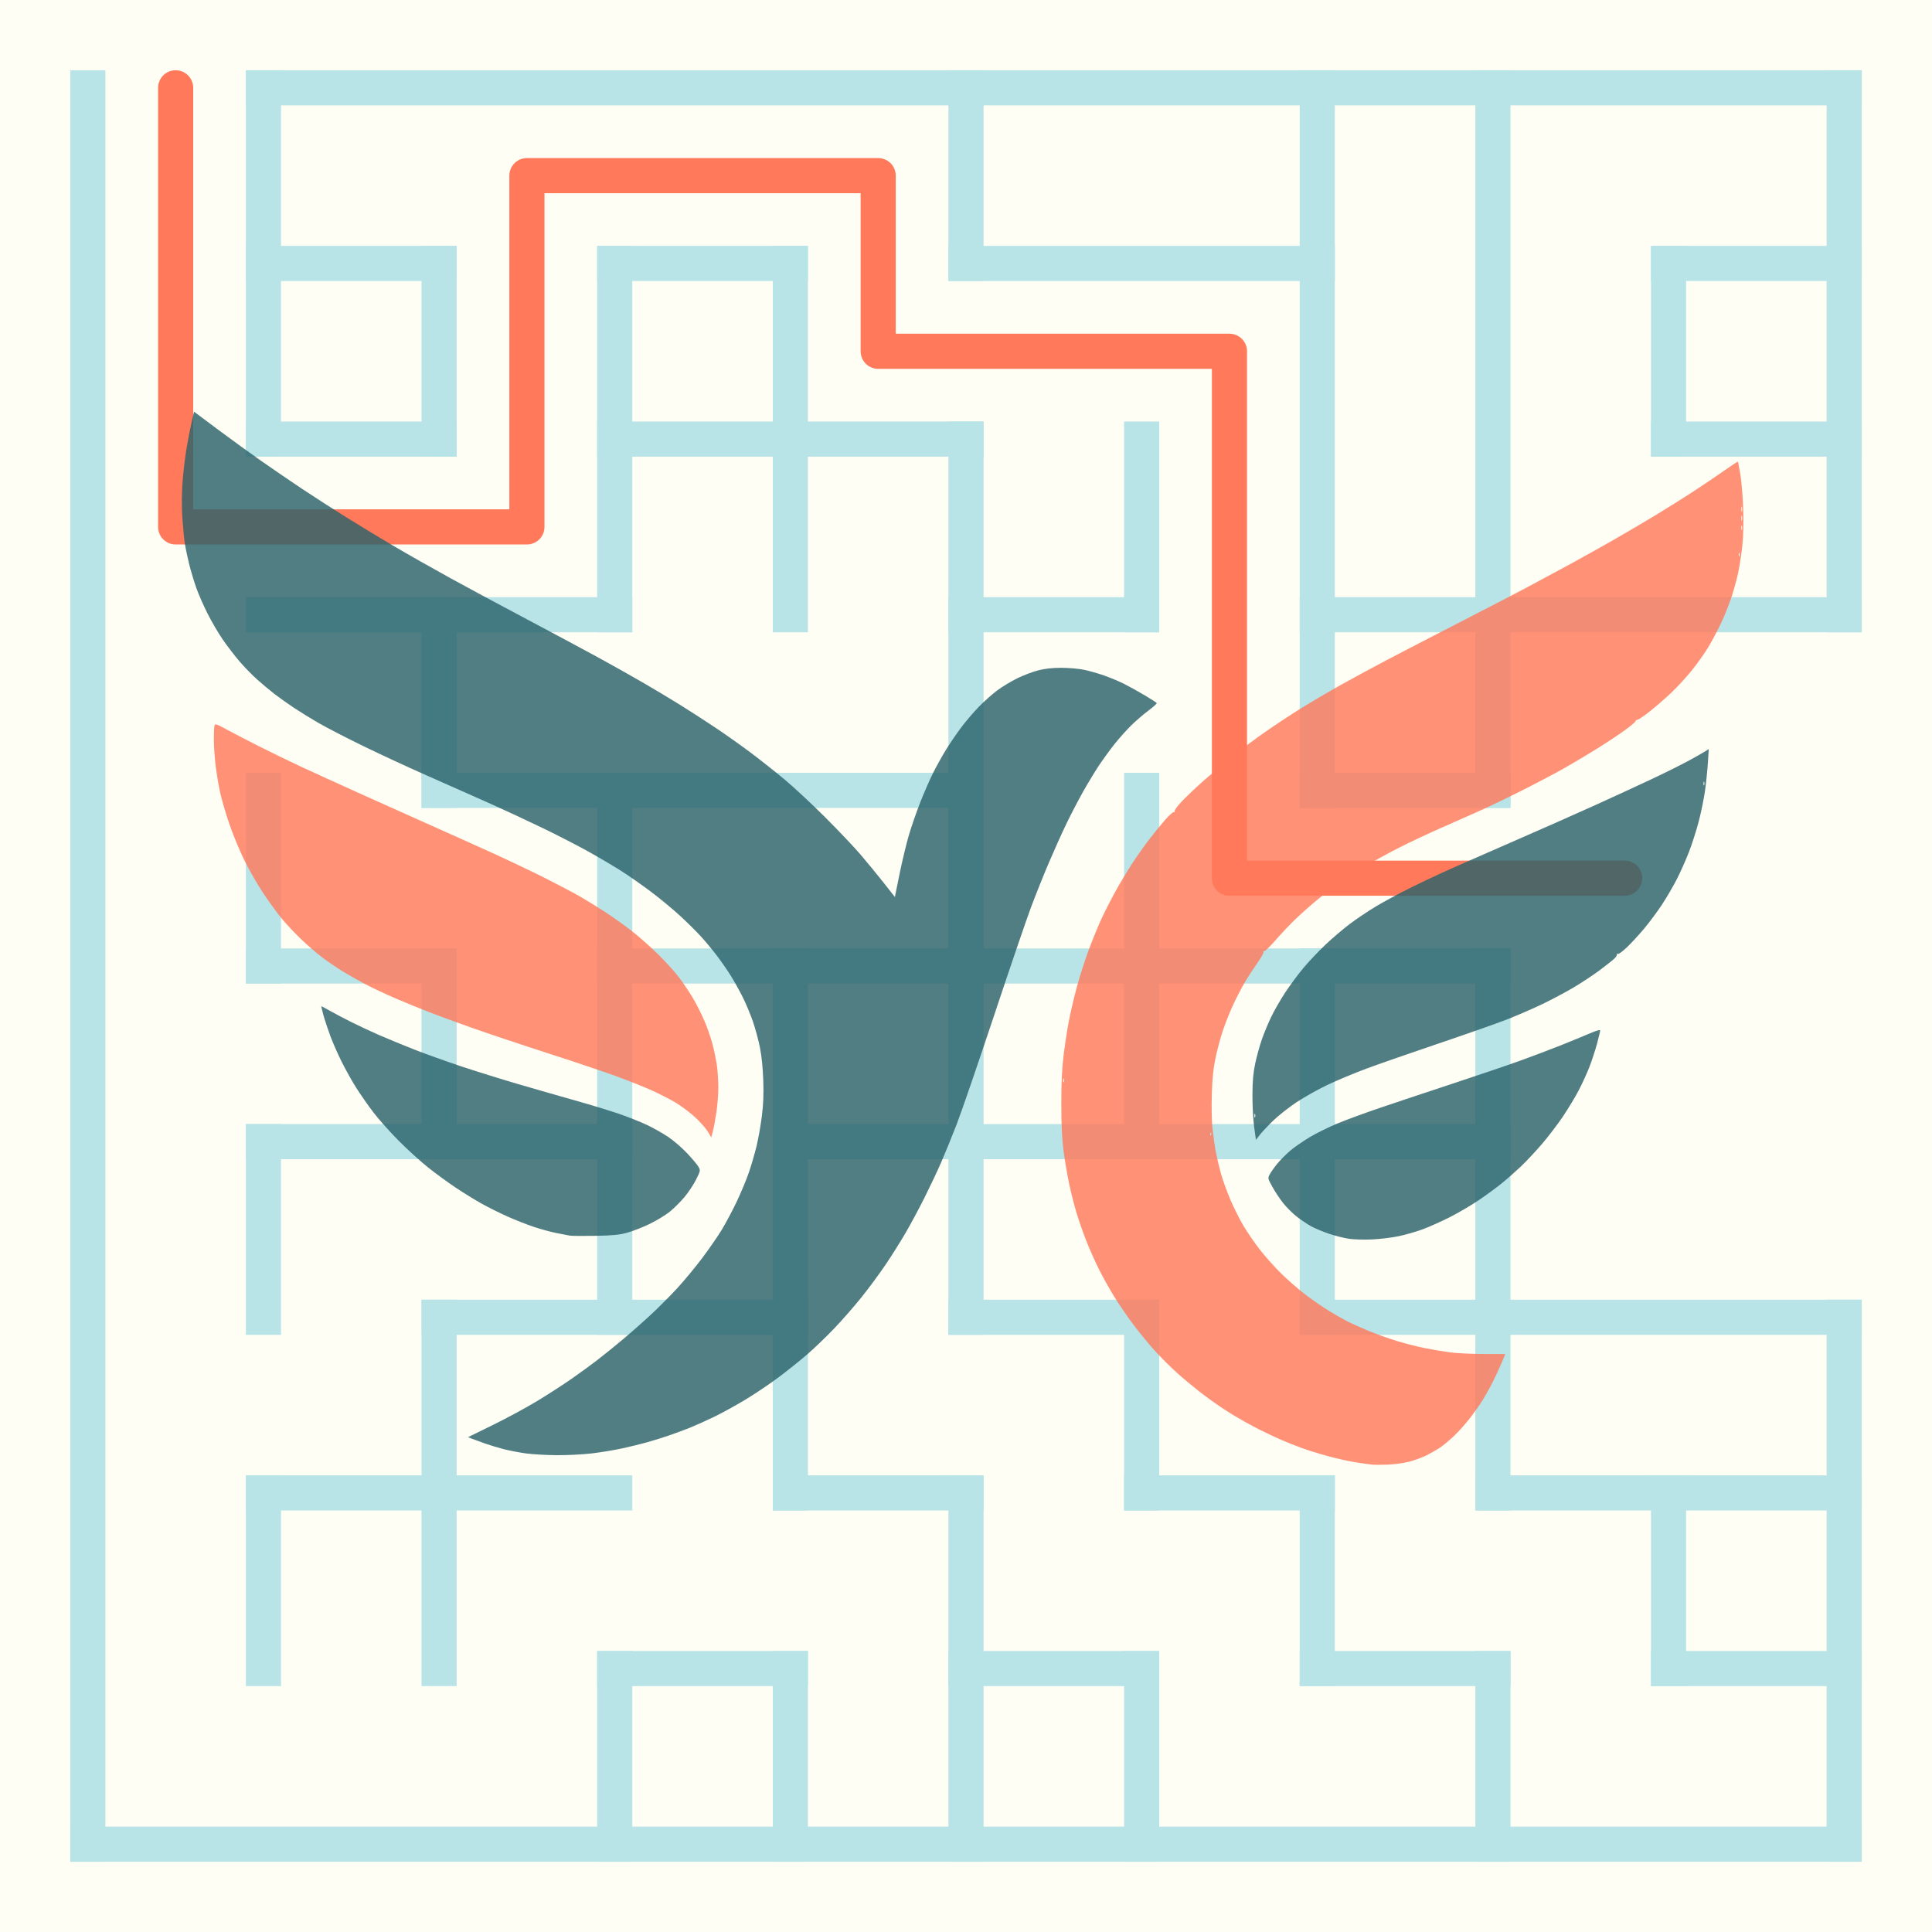
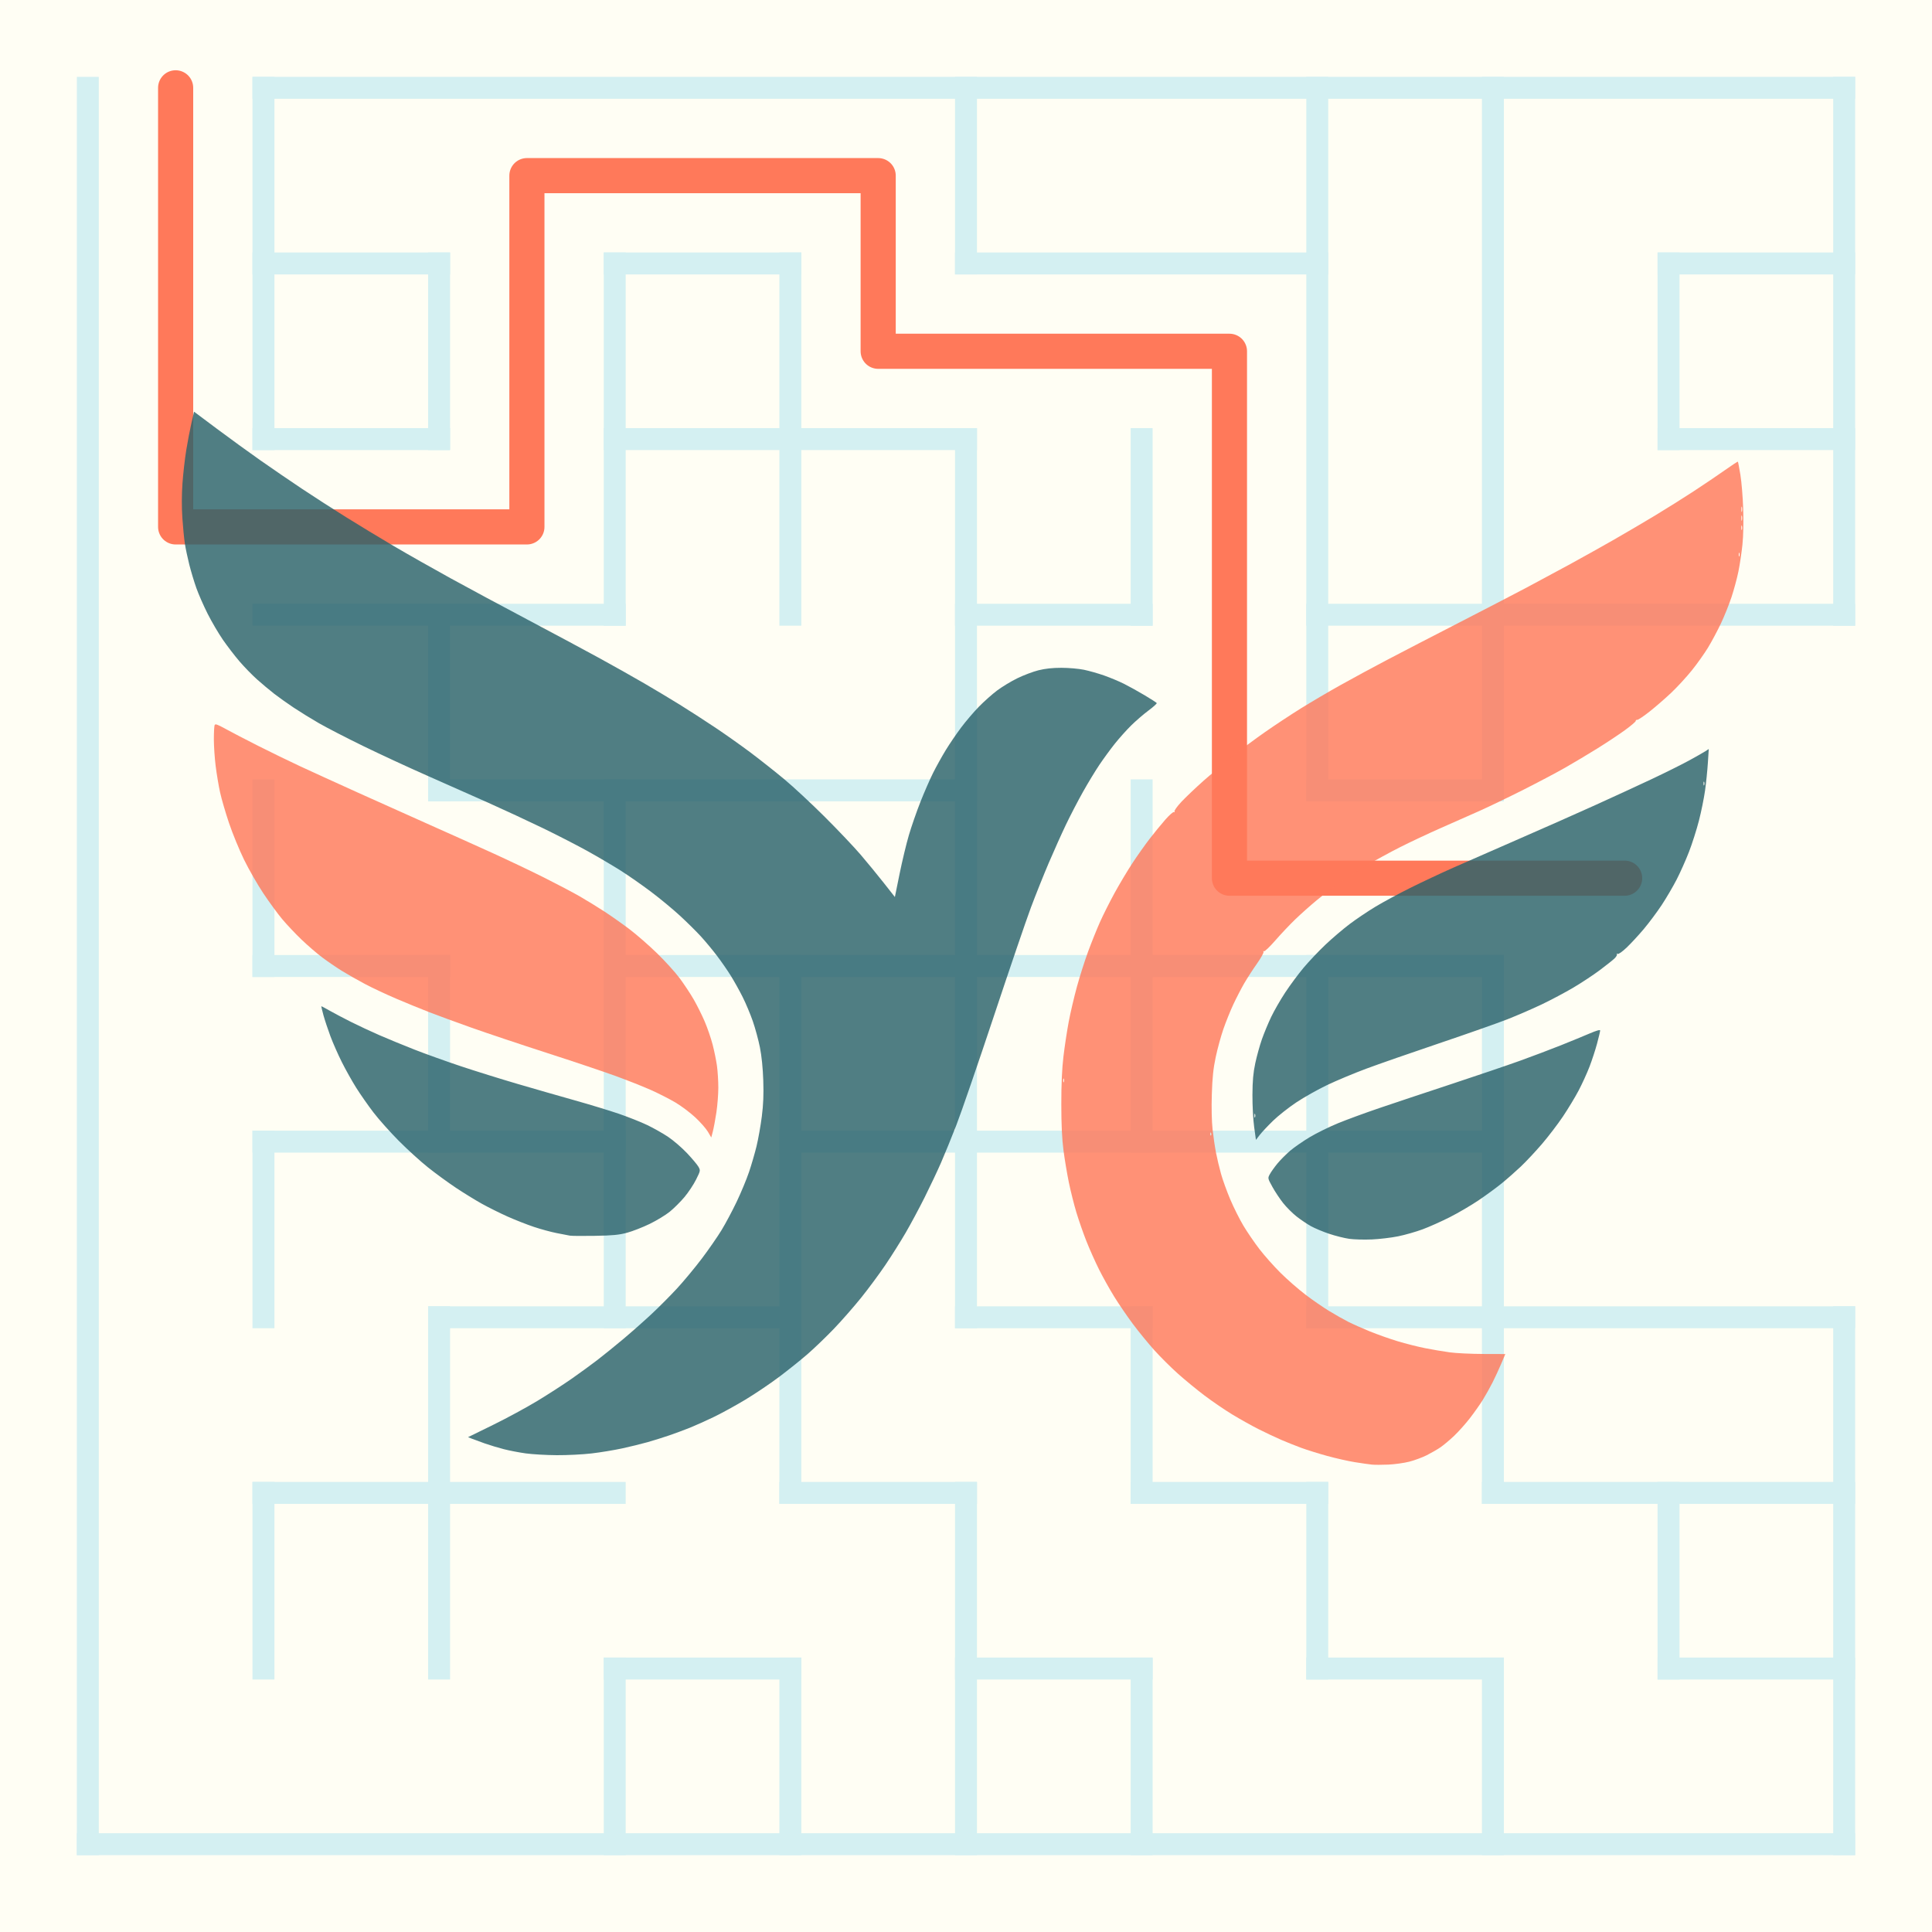
<svg xmlns="http://www.w3.org/2000/svg" width="440" height="440" viewBox="0 0 440 440">
  <rect width="440" height="440" fill="#fffef4" />
-   <g stroke="#b8e4e8" stroke-width="8" stroke-linecap="square" fill="none">
+   <g stroke="#d4f0f2" stroke-width="5" stroke-linecap="square" fill="none">
    <line x1="60" y1="20" x2="420" y2="20" />
    <line x1="20" y1="420" x2="420" y2="420" />
    <line x1="20" y1="20" x2="20" y2="420" />
    <line x1="420" y1="20" x2="420" y2="140" />
    <line x1="420" y1="300" x2="420" y2="420" />
    <line x1="60" y1="60" x2="100" y2="60" />
    <line x1="140" y1="60" x2="180" y2="60" />
    <line x1="220" y1="60" x2="300" y2="60" />
    <line x1="380" y1="60" x2="420" y2="60" />
    <line x1="60" y1="100" x2="100" y2="100" />
    <line x1="140" y1="100" x2="220" y2="100" />
    <line x1="380" y1="100" x2="420" y2="100" />
    <line x1="60" y1="140" x2="140" y2="140" />
    <line x1="220" y1="140" x2="260" y2="140" />
    <line x1="300" y1="140" x2="420" y2="140" />
    <line x1="100" y1="180" x2="220" y2="180" />
    <line x1="300" y1="180" x2="340" y2="180" />
    <line x1="60" y1="220" x2="100" y2="220" />
    <line x1="140" y1="220" x2="340" y2="220" />
    <line x1="60" y1="260" x2="140" y2="260" />
    <line x1="180" y1="260" x2="340" y2="260" />
    <line x1="100" y1="300" x2="180" y2="300" />
    <line x1="220" y1="300" x2="260" y2="300" />
    <line x1="300" y1="300" x2="420" y2="300" />
    <line x1="60" y1="340" x2="140" y2="340" />
    <line x1="180" y1="340" x2="220" y2="340" />
    <line x1="260" y1="340" x2="300" y2="340" />
    <line x1="340" y1="340" x2="420" y2="340" />
    <line x1="140" y1="380" x2="180" y2="380" />
    <line x1="220" y1="380" x2="260" y2="380" />
    <line x1="300" y1="380" x2="340" y2="380" />
    <line x1="380" y1="380" x2="420" y2="380" />
    <line x1="60" y1="20" x2="60" y2="100" />
    <line x1="60" y1="180" x2="60" y2="220" />
    <line x1="60" y1="260" x2="60" y2="300" />
    <line x1="60" y1="340" x2="60" y2="380" />
    <line x1="100" y1="60" x2="100" y2="100" />
    <line x1="100" y1="140" x2="100" y2="180" />
    <line x1="100" y1="220" x2="100" y2="260" />
    <line x1="100" y1="300" x2="100" y2="380" />
    <line x1="140" y1="60" x2="140" y2="140" />
    <line x1="140" y1="180" x2="140" y2="300" />
    <line x1="140" y1="380" x2="140" y2="420" />
    <line x1="180" y1="60" x2="180" y2="140" />
    <line x1="180" y1="220" x2="180" y2="340" />
    <line x1="180" y1="380" x2="180" y2="420" />
    <line x1="220" y1="20" x2="220" y2="60" />
    <line x1="220" y1="100" x2="220" y2="300" />
    <line x1="220" y1="340" x2="220" y2="420" />
    <line x1="260" y1="100" x2="260" y2="140" />
    <line x1="260" y1="180" x2="260" y2="260" />
    <line x1="260" y1="300" x2="260" y2="340" />
    <line x1="260" y1="380" x2="260" y2="420" />
    <line x1="300" y1="20" x2="300" y2="180" />
    <line x1="300" y1="220" x2="300" y2="300" />
    <line x1="300" y1="340" x2="300" y2="380" />
    <line x1="340" y1="20" x2="340" y2="180" />
    <line x1="340" y1="220" x2="340" y2="340" />
    <line x1="340" y1="380" x2="340" y2="420" />
    <line x1="380" y1="60" x2="380" y2="100" />
    <line x1="380" y1="340" x2="380" y2="380" />
  </g>
  <polyline points="40,20             40,40   40,80   40,120             80,120  120,120             120,80  120,40             160,40  200,40             200,80             240,80  280,80             280,120 280,160 280,200             320,200 370,200" fill="none" stroke="#ff795a" stroke-width="8" stroke-linecap="round" stroke-linejoin="round" />
  <g transform="translate(0,73.3) scale(0.2865)" opacity="0.82">
    <path fill="#2a616a" d="M418 899.49c-5.225-.718-13.1-2.231-17.5-3.363s-11.15-3.164-15-4.516-8.453-3.037-10.229-3.745l-3.228-1.288 19.728-9.667c10.851-5.316 26.802-13.953 35.446-19.192 8.645-5.24 21.02-13.242 27.5-17.784s15.608-11.203 20.283-14.802 13.743-10.937 20.15-16.306c6.408-5.37 16.533-14.309 22.5-19.864 5.968-5.556 15.277-14.908 20.689-20.782 5.41-5.875 14.249-16.531 19.64-23.681 5.39-7.15 12.407-17.275 15.59-22.5 3.185-5.225 8.583-15.35 11.997-22.5s7.815-17.725 9.78-23.5c1.966-5.775 4.693-15.13 6.06-20.79 1.368-5.66 3.243-16.226 4.166-23.48 1.22-9.59 1.538-17.422 1.163-28.709-.33-9.917-1.292-19.408-2.665-26.286-1.181-5.921-3.737-15.33-5.679-20.91-1.942-5.578-5.569-14.201-8.06-19.161s-6.704-12.525-9.363-16.812c-2.658-4.286-7.669-11.519-11.135-16.072-3.466-4.554-9.183-11.43-12.705-15.28-3.521-3.85-10.953-11.203-16.515-16.34s-15.963-13.745-23.113-19.128c-7.15-5.382-17.95-12.924-24-16.758-6.05-3.835-17.724-10.717-25.942-15.293s-24.419-12.908-36-18.516c-11.582-5.607-31.183-14.72-43.558-20.251a12701 12701 0 0 0-49-21.737c-14.575-6.424-37.3-16.951-50.5-23.393s-28.95-14.568-35-18.058-15.05-9.041-20-12.337-11.925-8.258-15.5-11.026-9.722-7.914-13.659-11.435-10.237-9.993-14-14.382-9.69-12.112-13.174-17.163c-3.483-5.05-8.944-14.361-12.136-20.69s-7.235-15.555-8.984-20.5c-1.75-4.946-4.257-13.268-5.571-18.493s-2.888-12.65-3.495-16.5-1.516-13.075-2.019-20.5c-.575-8.504-.548-18.68.074-27.5.543-7.7 1.892-19.584 2.998-26.41 1.106-6.825 2.956-16.522 4.11-21.55l2.1-9.14 18.135 13.562c9.974 7.46 25.556 18.769 34.628 25.132s23.918 16.519 32.993 22.567 24.825 16.188 35 22.534 27.348 16.748 38.162 23.116 31.063 17.845 45 25.505c13.936 7.66 41.313 22.379 60.838 32.708s44.95 23.945 56.5 30.258c11.55 6.314 27.969 15.54 36.487 20.505 8.517 4.964 21.338 12.652 28.49 17.084 7.153 4.432 19.76 12.574 28.017 18.094s21.086 14.604 28.51 20.189c7.422 5.585 19.346 15.02 26.496 20.968s21.589 19.378 32.087 29.846c10.497 10.468 23.327 23.991 28.51 30.052 5.185 6.06 13.438 16.117 18.343 22.346l8.916 11.327 3.726-18.347c2.05-10.09 5.381-23.971 7.404-30.846s6.168-18.8 9.214-26.5 7.57-18.05 10.054-23 6.981-13.048 9.995-17.995 8.564-13.1 12.335-18.117 10.133-12.464 14.136-16.548c4.004-4.085 10.43-9.805 14.28-12.712s11.05-7.28 16-9.717 12.56-5.326 16.91-6.42c5.37-1.352 11.244-1.991 18.292-1.991 5.71 0 13.776.701 17.924 1.558 4.149.857 11.442 2.933 16.208 4.615 4.766 1.681 11.816 4.635 15.666 6.564 3.85 1.928 11.175 5.99 16.277 9.024 5.103 3.035 9.482 5.85 9.732 6.254.25.405-2.723 3.1-6.607 5.988s-10.083 8.232-13.774 11.874c-3.692 3.643-9.559 10.207-13.039 14.588s-8.972 11.9-12.205 16.708c-3.234 4.809-9.11 14.5-13.057 21.535s-10.005 18.7-13.462 25.92-9.62 20.945-13.7 30.5c-4.078 9.554-10.446 25.472-14.152 35.372s-16.983 48.825-29.507 86.5c-12.523 37.675-25.92 76.6-29.77 86.5-3.852 9.9-9.362 23.4-12.246 30s-8.733 18.975-12.998 27.5-11.023 21.125-15.016 28-11.212 18.35-16.04 25.5c-4.83 7.15-13.479 18.85-19.221 26s-15.446 18.234-21.562 24.632-15.562 15.498-20.988 20.224-15.763 13.016-22.97 18.423c-7.208 5.408-19.313 13.56-26.9 18.118s-18.78 10.693-24.873 13.636c-6.092 2.943-14.642 6.78-19 8.528-4.357 1.747-11.747 4.49-16.422 6.096s-12.452 4.038-17.282 5.406-13.968 3.607-20.306 4.977-17.234 3.16-24.212 3.976-19.44 1.438-27.694 1.381-19.281-.69-24.506-1.408m654.618-170.559c-3.786-.523-10.986-2.322-16-3.997-5.015-1.675-11.593-4.434-14.618-6.13-3.025-1.697-8.125-5.143-11.333-7.658s-7.994-7.289-10.634-10.61-6.5-9.13-8.577-12.91c-3.769-6.861-3.773-6.882-2.039-10.102.956-1.775 3.646-5.553 5.978-8.396s6.91-7.447 10.173-10.231c3.262-2.785 10.337-7.684 15.722-10.887s15.392-8.128 22.239-10.943c6.847-2.816 21.566-8.222 32.71-12.015s36.911-12.383 57.261-19.09c20.35-6.706 45.1-15.115 55-18.685s24.525-9.104 32.5-12.297 18.213-7.402 22.75-9.355c5.173-2.225 8.25-3.097 8.248-2.337 0 .667-1.113 5.356-2.47 10.422-1.358 5.065-4.082 13.39-6.054 18.5s-5.834 13.565-8.581 18.79c-2.748 5.225-8.375 14.537-12.506 20.692-4.132 6.156-11.695 16.056-16.809 22-5.113 5.945-12.625 13.958-16.692 17.808s-10.852 9.818-15.076 13.261c-4.225 3.444-12.547 9.544-18.495 13.556s-16.215 10.03-22.815 13.375-16.295 7.68-21.543 9.634c-5.25 1.953-14.024 4.465-19.5 5.58s-14.907 2.242-20.957 2.503c-6.05.26-14.097.045-17.882-.478 M453 726.38c-1.375-.257-6.1-1.17-10.5-2.027s-12.5-3.058-18-4.891-14.95-5.545-21-8.247-15.263-7.287-20.473-10.187-14.496-8.618-20.637-12.707-16.053-11.325-22.028-16.079-16.487-14.304-23.362-21.224-15.95-17.096-20.167-22.615-10.354-14.3-13.639-19.513c-3.284-5.213-8.44-14.409-11.456-20.434s-7.09-15.25-9.051-20.501c-1.962-5.25-4.465-12.788-5.563-16.75S255.28 544 255.468 544s3.196 1.621 6.686 3.602c3.49 1.982 11.071 5.975 16.846 8.875s15.9 7.63 22.5 10.51c6.6 2.882 19.2 8.066 28 11.52s25.45 9.426 37 13.27c11.55 3.845 31.8 10.154 45 14.021s33.675 9.75 45.5 13.071c11.825 3.323 27.575 8.122 35 10.665s17.57 6.577 22.543 8.963c4.974 2.386 12.433 6.605 16.574 9.375s10.873 8.569 14.957 12.885c4.084 4.317 8.19 9.204 9.123 10.86 1.668 2.961 1.636 3.137-1.875 10.194-1.965 3.95-6.12 10.213-9.232 13.92-3.113 3.705-8.344 8.917-11.625 11.58-3.28 2.663-10.465 7.036-15.965 9.718-5.5 2.681-13.6 5.848-18 7.037-6.447 1.742-11.398 2.222-25.5 2.471-9.625.17-18.625.1-20-.158m543.93-86.493c-.787-5.712-1.392-17.136-1.345-25.386.065-11.341.615-17.485 2.257-25.188 1.194-5.604 3.562-14.154 5.262-19 1.7-4.847 5.027-12.862 7.391-17.812 2.365-4.95 7.415-13.725 11.221-19.5s10.372-14.613 14.59-19.641c4.22-5.028 12.049-13.284 17.4-18.348s14.036-12.453 19.302-16.42c5.265-3.966 14.505-10.172 20.533-13.791 6.027-3.62 18.307-10.25 27.288-14.736 8.98-4.485 24.506-11.782 34.5-16.215s33.471-14.72 52.171-22.859 45.925-20.198 60.5-26.798 35.05-16.037 45.5-20.972 23.627-11.503 29.283-14.595 11.466-6.397 12.912-7.344l2.628-1.723-.705 10.971c-.388 6.034-1.393 15.916-2.234 21.96s-3.032 16.845-4.87 24c-1.837 7.156-5.396 18.319-7.907 24.806-2.51 6.487-6.914 16.367-9.784 21.955s-8.199 14.68-11.84 20.205-10.024 14.095-14.184 19.045-10.313 11.616-13.674 14.814c-3.626 3.45-6.582 5.521-7.272 5.095-.66-.407-.894-.285-.543.283.34.551-.603 2.139-2.096 3.529s-6.764 5.558-11.714 9.263-14.273 9.86-20.717 13.678c-6.445 3.818-17.695 9.8-25 13.293-7.306 3.493-19.684 8.864-27.508 11.935s-32.348 11.704-54.5 19.183c-22.151 7.479-48.15 16.534-57.775 20.122s-23.556 9.411-30.957 12.94-18.457 9.748-24.568 13.817-14.494 10.696-18.63 14.724c-4.134 4.028-8.86 9.073-10.501 11.21l-2.984 3.887zm.732-10.136c-.277-.687-.504-.125-.504 1.25s.227 1.938.504 1.25c.278-.687.278-1.812 0-2.5m357-264c-.277-.687-.504-.125-.504 1.25s.227 1.938.504 1.25c.278-.687.278-1.812 0-2.5" />
    <path fill="#ff795a" d="M1090.5 908.386c-2.2-.224-8.275-1.091-13.5-1.927-5.225-.835-15.125-3.068-22-4.962s-16.1-4.767-20.5-6.385-11.6-4.491-16-6.386-12.5-5.716-18-8.49-14.914-8.034-20.92-11.688c-6.005-3.653-15.905-10.405-22-15.003-6.094-4.599-15.66-12.454-21.256-17.456-5.597-5.003-14.106-13.482-18.91-18.842-4.802-5.361-12.425-14.697-16.94-20.747-4.514-6.05-11.16-15.78-14.768-21.621-3.608-5.842-9.01-15.517-12.004-21.5s-7.5-16.054-10.013-22.379-6.128-16.675-8.033-23-4.617-17.125-6.027-24-3.327-18.35-4.26-25.5c-1.17-8.972-1.702-20.282-1.716-36.5-.013-16.019.527-28.116 1.697-38 .944-7.975 2.823-20.375 4.176-27.556 1.352-7.18 4.302-19.78 6.556-27.997 2.253-8.218 6.255-20.793 8.893-27.945 2.638-7.15 6.858-17.638 9.377-23.305s7.774-16.128 11.676-23.248 10.277-17.784 14.165-23.698c3.888-5.913 10.02-14.576 13.626-19.251s9.217-11.536 12.469-15.247c3.252-3.71 6.387-6.454 6.967-6.095.597.368.76.176.378-.443-.372-.602 2.07-4.032 5.429-7.622 3.357-3.59 11.307-11.154 17.665-16.81s12.165-10.221 12.905-10.146 1.108-.249.817-.72c-.292-.472 4.325-4.704 10.26-9.405s17.091-12.96 24.791-18.356c7.7-5.395 20.525-13.87 28.5-18.834s22.15-13.302 31.5-18.53c9.35-5.227 26-14.236 37-20.02 11-5.782 36.875-19.18 57.5-29.773s44.7-23.085 53.5-27.76a4557 4557 0 0 0 33.5-18.025c9.625-5.239 25.375-14.028 35-19.53s24.7-14.35 33.5-19.662c8.8-5.31 22.703-14.04 30.896-19.397 8.193-5.358 19.362-12.908 24.82-16.779 5.46-3.87 10.074-6.882 10.254-6.692s1.073 4.846 1.985 10.346 1.92 17.68 2.241 27.065c.356 10.435.123 21.508-.602 28.5-.651 6.29-2.082 15.87-3.18 21.292-1.097 5.42-3.585 14.646-5.528 20.5s-5.732 15.276-8.42 20.938c-2.687 5.663-7.24 14.19-10.115 18.951-2.875 4.76-8.711 12.986-12.968 18.279-4.258 5.292-11.617 13.291-16.353 17.775s-12.465 11.2-17.172 14.926-9.171 6.714-9.92 6.642c-.747-.073-1.265.304-1.149.838s-3.788 3.869-8.676 7.41c-4.887 3.542-14.71 10.057-21.826 14.479-7.117 4.42-18.418 11.176-25.113 15.012-6.696 3.835-21.849 11.856-33.674 17.823s-27.575 13.554-35 16.86-21.375 9.481-31 13.723c-9.625 4.241-24.025 11.013-32 15.047s-19.838 10.51-26.363 14.391-16.144 10.042-21.377 13.691-13.62 10.03-18.638 14.18c-5.017 4.15-12.656 10.951-16.975 15.112s-11.464 11.72-15.878 16.796c-4.413 5.077-8.486 8.945-9.05 8.596-.573-.354-.727-.149-.35.462.373.604-1.97 4.836-5.206 9.405s-7.822 11.663-10.189 15.764-6.22 11.555-8.56 16.565c-2.34 5.009-5.88 13.772-7.864 19.473-1.985 5.701-4.754 15.797-6.155 22.435-1.933 9.164-2.68 16.295-3.1 29.615-.336 10.642-.095 21.66.612 28 .641 5.75 1.863 14.055 2.716 18.455.852 4.4 2.637 11.918 3.967 16.707 1.329 4.789 4.638 13.949 7.352 20.355s7.414 15.799 10.442 20.873 8.763 13.464 12.745 18.645 11.549 13.695 16.815 18.92 14.119 12.964 19.672 17.197c5.552 4.234 14.098 10.134 18.99 13.113s11.73 6.845 15.196 8.593c3.467 1.748 11.117 5.15 17 7.56 5.884 2.409 15.873 5.944 22.198 7.855s16.225 4.408 22 5.549c5.775 1.14 14.55 2.625 19.5 3.298 4.95.674 16.898 1.25 26.55 1.28l17.55.055-3.16 7.5c-1.74 4.125-4.855 10.861-6.924 14.97-2.07 4.107-5.59 10.407-7.824 14-2.233 3.591-6.849 10.13-10.256 14.53s-9.06 10.726-12.565 14.057c-3.504 3.332-8.396 7.435-10.871 9.117s-7.36 4.5-10.856 6.261c-3.496 1.76-9.734 4.065-13.862 5.12-4.128 1.057-11.618 2.104-16.644 2.33-5.026.224-10.938.225-13.138 0z M962.683 644.813c-.32-.798-.556-.561-.604.604-.043 1.054.193 1.644.525 1.312s.368-1.195.08-1.917m-117.02-43.063c-.278-.687-.505-.125-.505 1.25s.227 1.938.504 1.25c.278-.687.278-1.812 0-2.5m537-418c-.278-.687-.505-.125-.505 1.25s.227 1.938.504 1.25c.278-.687.278-1.812 0-2.5m2.03-21.481c-.254-.973-.478-.419-.498 1.231s.187 2.446.46 1.769c.275-.677.292-2.027.038-3m0-8.019c-.251-.962-.457-.175-.457 1.75s.205 2.713.457 1.75c.252-.962.252-2.537 0-3.5m0-7c-.251-.962-.457-.175-.457 1.75s.205 2.713.457 1.75c.252-.962.252-2.537 0-3.5 M562.737 643.814c-1.467-2.503-5.994-7.648-10.06-11.433-4.066-3.784-11.169-9.118-15.785-11.851s-13.342-7.181-19.392-9.883c-6.05-2.703-18.65-7.706-28-11.118s-34.1-11.723-55-18.468-47.9-15.786-60-20.093c-12.1-4.306-27.175-9.837-33.5-12.291s-18.025-7.244-26-10.644-19.225-8.69-25-11.756c-5.775-3.065-14.011-7.75-18.303-10.409-4.291-2.66-11.266-7.428-15.5-10.597-4.233-3.17-11.687-9.59-16.564-14.267s-11.778-11.99-15.335-16.252c-3.556-4.26-10.266-13.437-14.91-20.39-4.643-6.954-11.55-18.992-15.346-26.753-3.797-7.76-9.183-20.874-11.97-29.143-2.786-8.269-6-19.294-7.14-24.5s-2.717-14.624-3.503-20.928S170 337.208 170 331.87c0-5.339.267-10.401.592-11.25.487-1.269 2.047-.74 8.75 2.964 4.487 2.48 16.15 8.543 25.92 13.474 9.77 4.93 24.62 12.158 33 16.06 8.38 3.903 29.188 13.398 46.238 21.1s42.925 19.305 57.5 25.784 36.625 16.383 49 22.01 30.847 14.409 41.05 19.514c10.201 5.106 23.026 11.855 28.5 14.999 5.472 3.143 14.399 8.616 19.836 12.162 5.438 3.545 14.433 9.89 19.99 14.098 5.558 4.209 15.4 12.794 21.872 19.08 6.472 6.284 14.633 15.298 18.135 20.03s8.47 12.251 11.042 16.708c2.57 4.457 6.46 12.246 8.643 17.31s5.05 13.362 6.369 18.441c1.32 5.08 2.886 12.736 3.481 17.013S571 603.442 571 608.694s-.685 14.107-1.521 19.678c-.837 5.57-2.096 12.348-2.799 15.06l-1.276 4.933z" />
  </g>
</svg>
